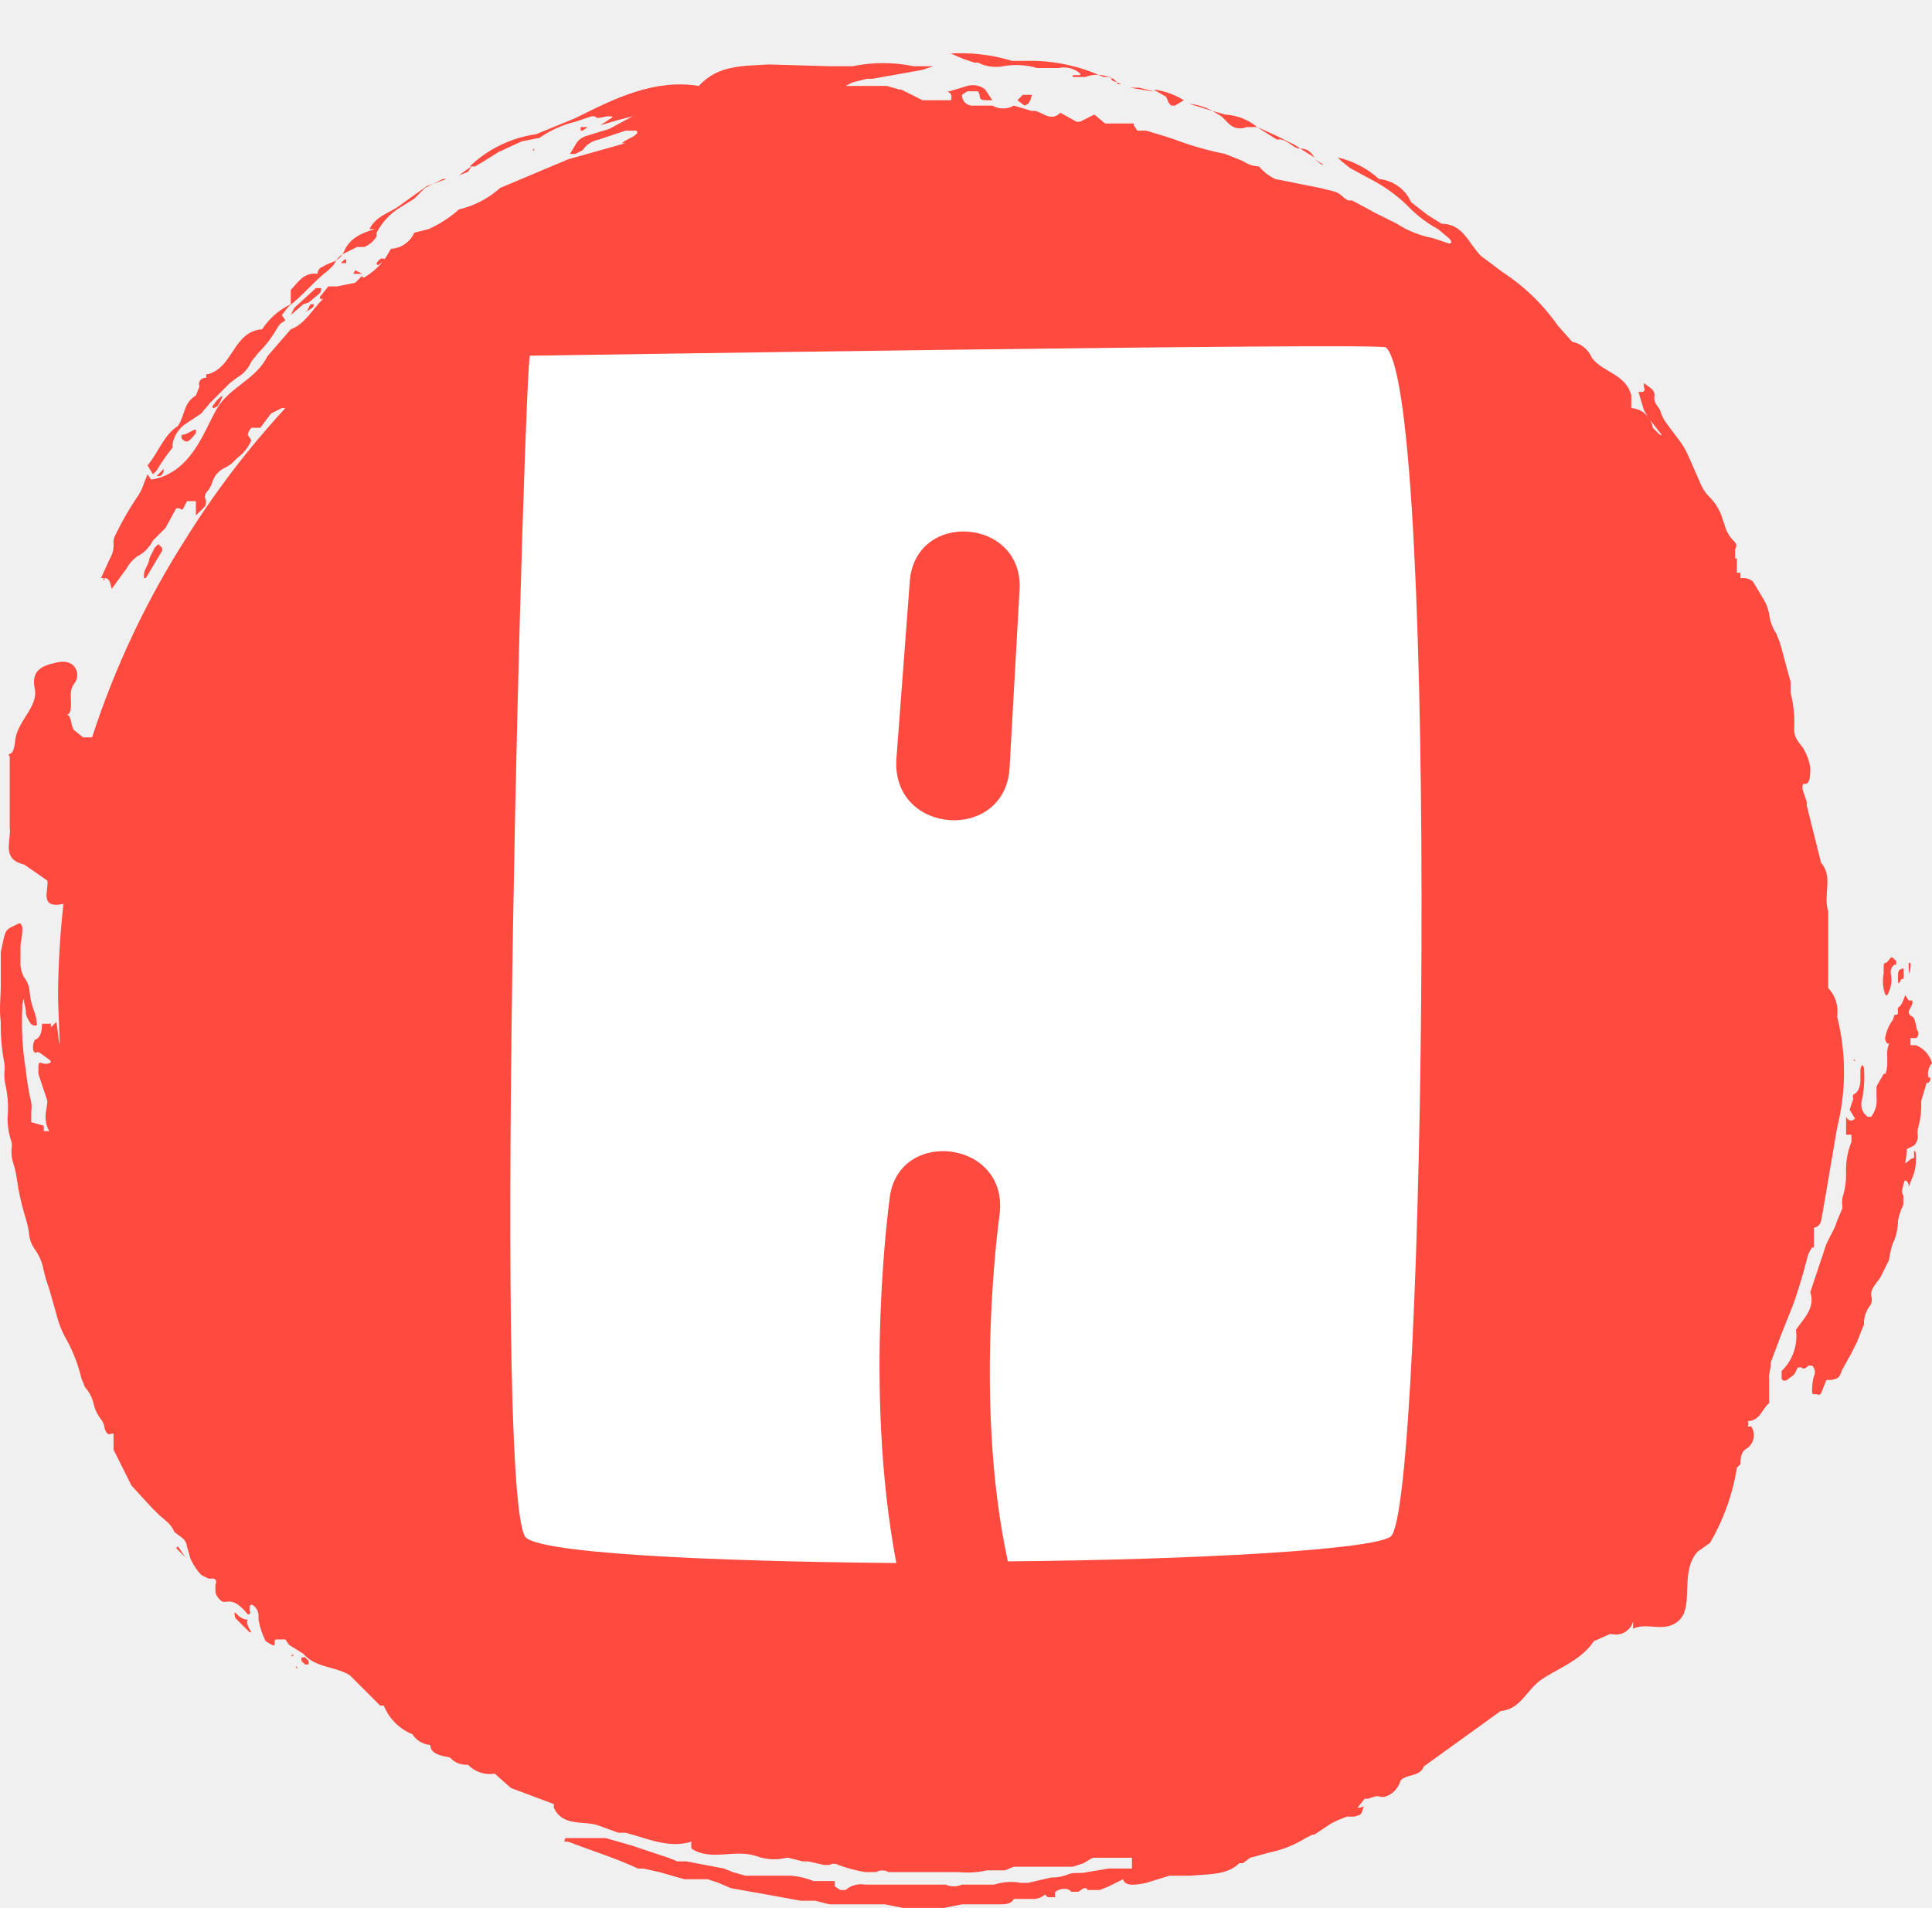
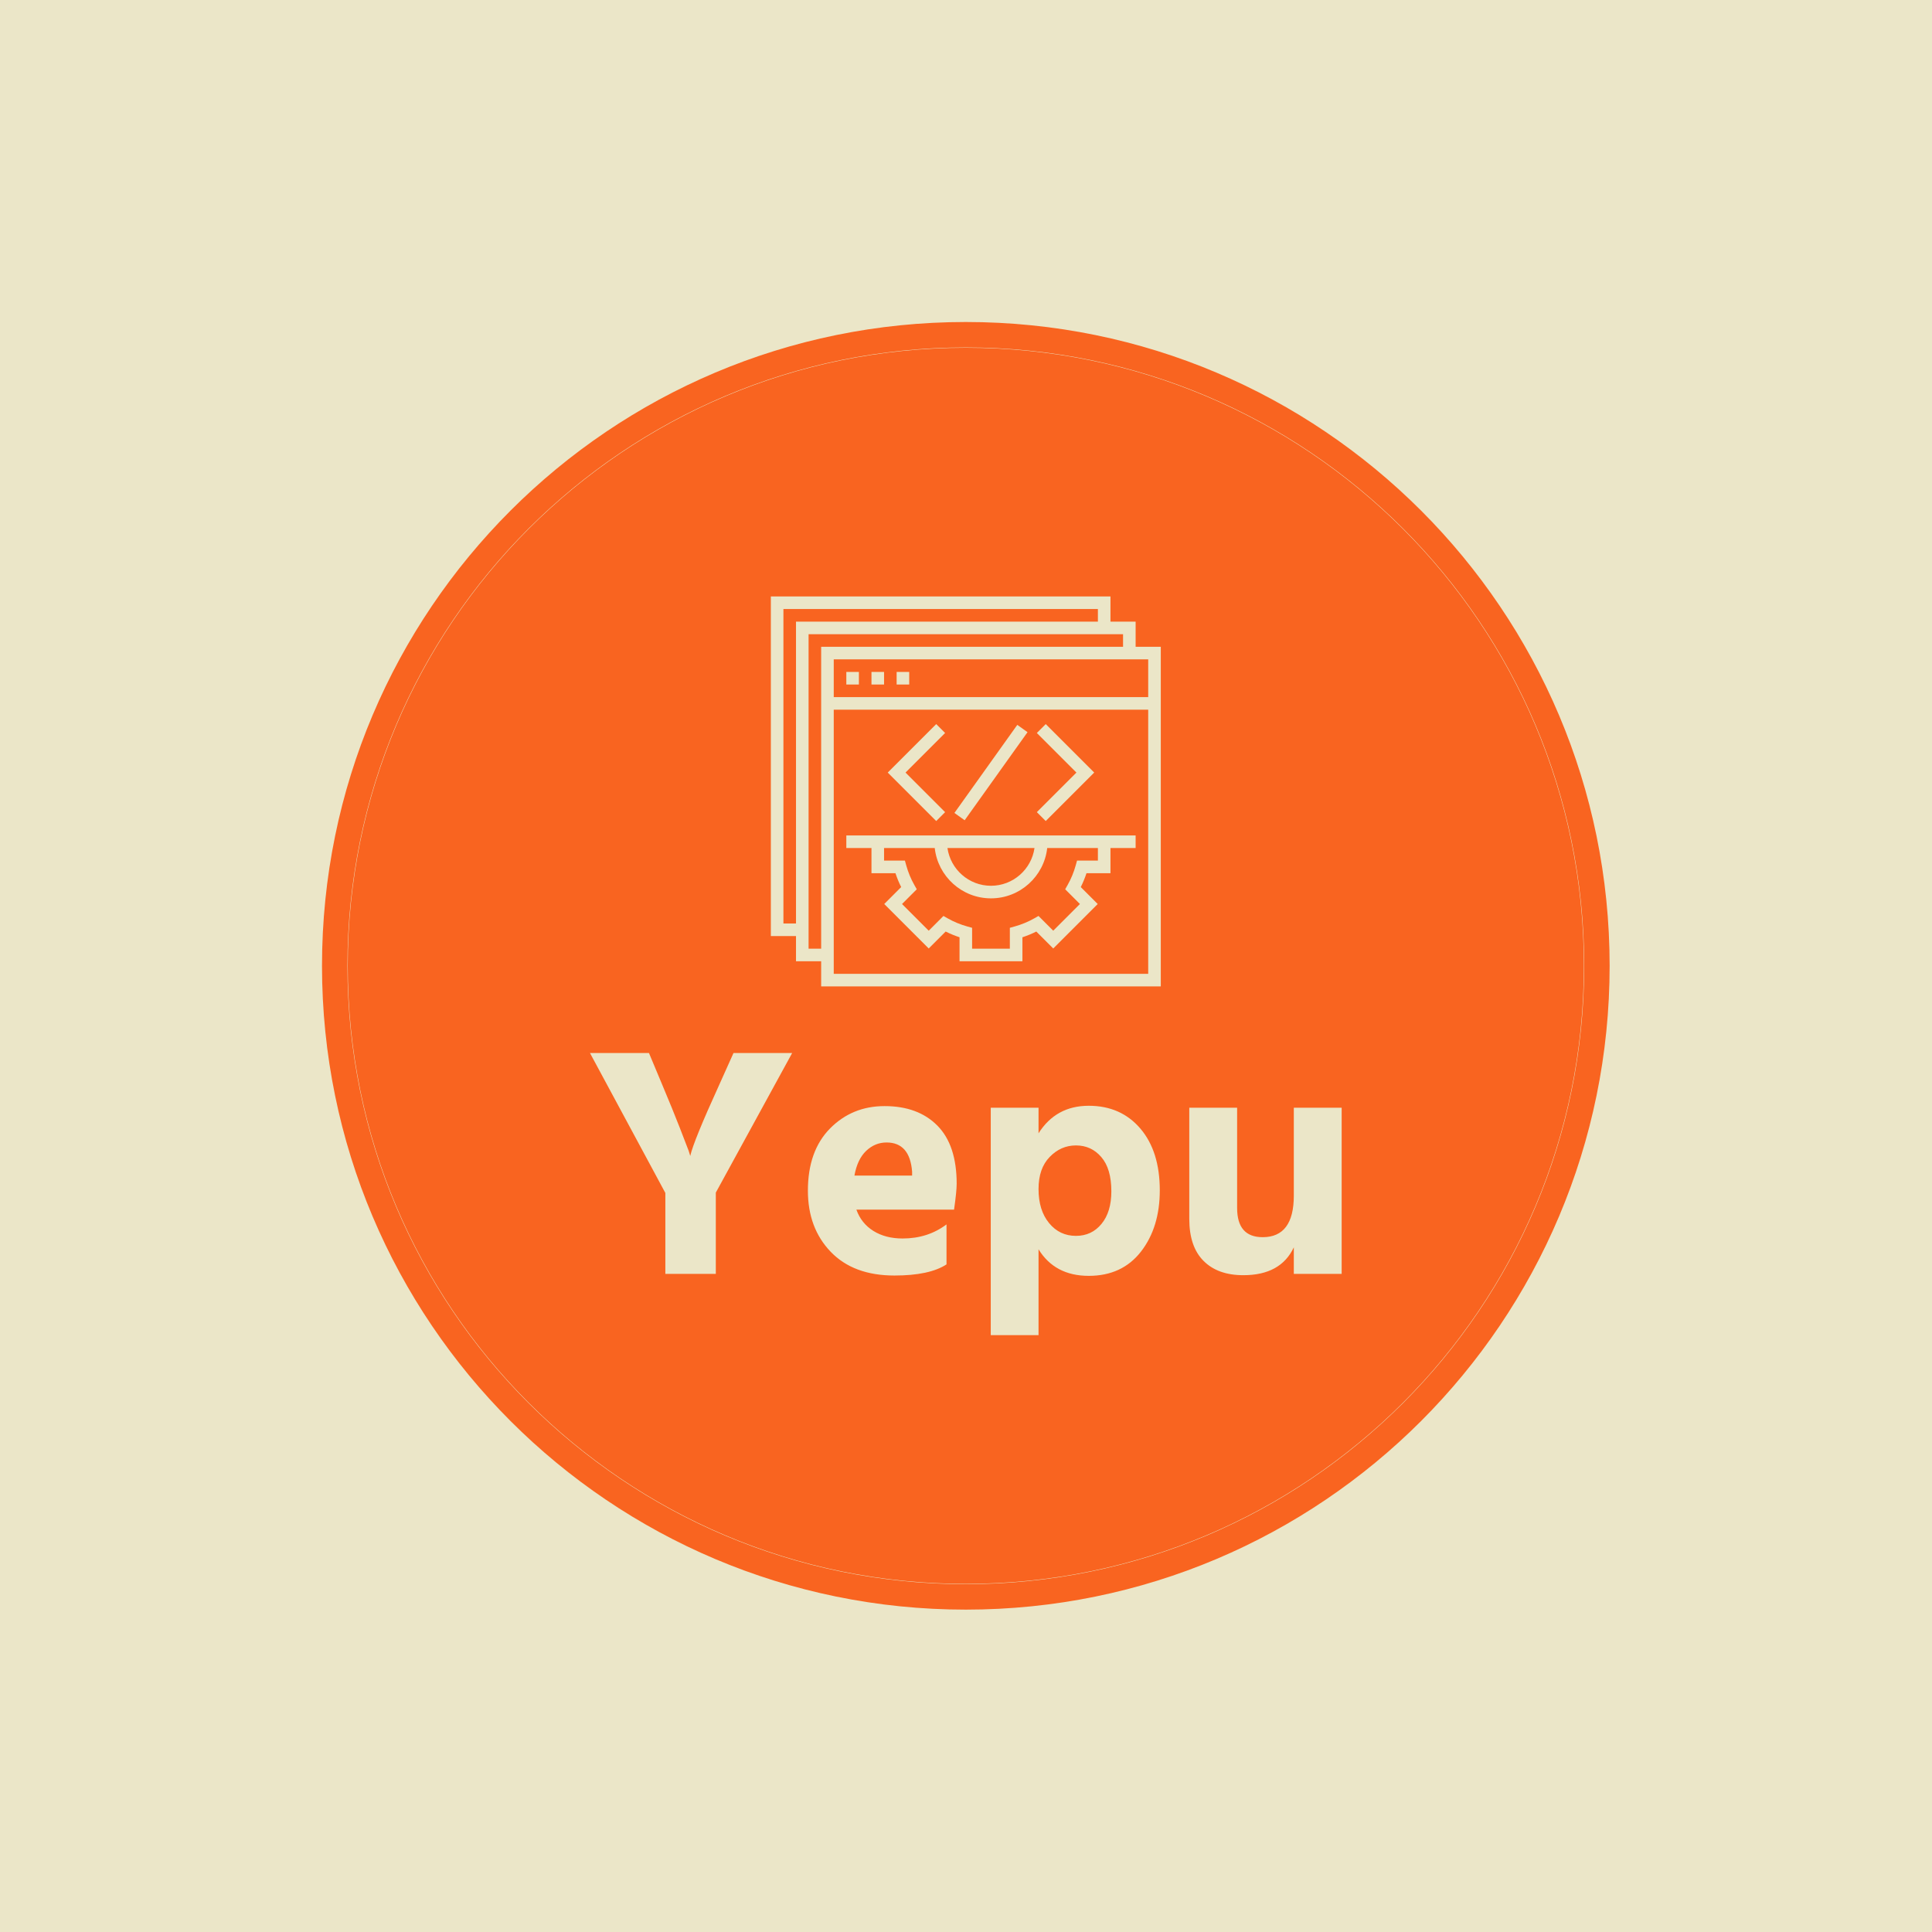
- <svg xmlns="http://www.w3.org/2000/svg" width="308.761" height="304.916" viewBox="0 0 106.008 104.687" class="css-1j8o68f" version="1.1" id="svg23">
-   <defs id="SvgjsDefs2684" />
-   <g id="SvgjsG2685" featurekey="rootContainer" transform="matrix(0.9820593,0,0,0.9820593,-0.05456052,0)" fill="#ff4a3f">
-     <g id="g17">
-       <path d="M19.8 15.3h.5l-.4-.2zm.5.1zm.8-.7c0 .1 0 .1.1.1l.4-.3c-.2-.1-.3-.1-.5.2zm.4-.2zm-4.1 2.3zm-.2.6l.3-.2c.1-.1.1-.2.1-.2h-.2l-.2.4c-.1-.1-.1 0 0 0zm2.2-2.9h-.1l-.2.2h.3zm-2.1 2.4l.6-.5c.1-.1.1-.2.1-.3h-.3l-1.2 1.1-.2.4.7-.6zm-1.1.8z" id="path3" />
-       <path d="M9.7 25v-.2a1.7 1.7 0 0 1 .7-1.1l.9-.6.5-.6.7-.7.4-.4.4-.3a1.9 1.9 0 0 0 .8-.9l.4-.5a5.9 5.9 0 0 0 1-1.3l.2-.3.3-.2-.2-.3.4-.5c.8-.6 1.4-1.4 2.2-2l.3-.3a1.4 1.4 0 0 1 .5-.6l.8-.4h.4a1.4 1.4 0 0 0 .7-.6V13a3.5 3.5 0 0 1 1.3-1.4l.8-.5.2-.2.4-.4 1-.5h.2l-1.1.4-1.4 1c-.6.5-1.4.6-1.8 1.4h.3c-.7.2-1.4.5-1.7 1.2s-.8.6-1.2.9a.4.4 0 0 0-.3.4c-.8-.1-1.1.5-1.5.9v.8a3.9 3.9 0 0 0-1.6 1.4c-1.6.1-1.6 2.1-3 2.5h-.1a.2.2 0 0 0 0 .2c-.3 0-.5.2-.4.5l-.2.5c-.7.4-.6 1.1-1 1.7-.8.5-1.1 1.5-1.7 2.2l.3.5.2-.2a11.6 11.6 0 0 1 .9-1.3zM53.9 3.3l.6.2h.2a2.2 2.2 0 0 0 1.4.2 4.1 4.1 0 0 1 1.9.1h1.2a1.4 1.4 0 0 1 1.2.3.1.1 0 0 1 0 .1H60a.1.1 0 0 0 0 .1h.7a1.8 1.8 0 0 1 1.3 0c.2 0 .1.1.2.2l.5.2h-.2c-.2-.4-.5-.4-.8-.4a9.7 9.7 0 0 0-4.3-.9h-.8A9.8 9.8 0 0 0 53 3h.2zm7.3 3.1zM50.3 4.7zm10.9 1.7h.2-.2zM19 14.7zm32.1-10zm17.6 2.2a.9.9 0 0 0 1 .2h.6a3.1 3.1 0 0 0-1.8-.7l-.7-.2.5.3zm-3.4-1.3c0 .1.1.2.2.3h.2l.5-.3a4.2 4.2 0 0 0-1.7-.6l.7.4zm7.4 2.7l.8.5c-.2-.3-.4-.5-.8-.5z" id="path5" />
-       <path d="M99 76.1l.6-1.6.6-1.5c.2-.5.6-1.8.8-2.6a1.7 1.7 0 0 1 .3-.7h.1v-1.1c.5-.1.4-.6.5-.9l.8-4.7a12.7 12.7 0 0 0 0-6.2 1.9 1.9 0 0 0-.5-1.6v-4.3c-.3-.9.3-1.9-.4-2.7L101 45a.4.4 0 0 0 0-.2l-.2-.6a.5.5 0 0 1 0-.4h.1c.3 0 .3-.5.3-.9a3 3 0 0 0-.4-1.1l-.3-.4a1.1 1.1 0 0 1-.2-.7 6.7 6.7 0 0 0-.2-2v-.6c-.2-.7-.4-1.5-.6-2.2l-.2-.5a2.5 2.5 0 0 1-.4-1.1 2.5 2.5 0 0 0-.3-.8l-.6-1a.8.8 0 0 0-.6-.2h-.1V32h-.2v-.8H97V31a.4.4 0 0 0 0-.1v-.2c.1-.2.1-.3-.1-.5a1.8 1.8 0 0 1-.4-.6l-.2-.6a2.9 2.9 0 0 0-.7-1.2 2.2 2.2 0 0 1-.5-.7l-.7-1.6a4.3 4.3 0 0 0-.6-1l-.6-.8a2.4 2.4 0 0 1-.4-.8l-.2-.3a.6.6 0 0 1-.1-.5.5.5 0 0 0-.2-.4l-.4-.3v.2c.1.2 0 .3-.1.3h-.2l.3 1 .3.5.7.9h-.1l-.2-.2-.2-.2a1.3 1.3 0 0 0-1.2-1.1v-.7c-.3-1.2-1.6-1.3-2.2-2.1a1.5 1.5 0 0 0-1.1-.9l-.8-.9a11.3 11.3 0 0 0-3.1-3l-.8-.6-.4-.3c-.7-.7-1-1.8-2.2-1.8l-.8-.5-.9-.7a2.2 2.2 0 0 0-1.8-1.3 5.1 5.1 0 0 0-2.3-1.2l.2.2.5.4 1.3.7a8.5 8.5 0 0 1 2.1 1.6 6.8 6.8 0 0 0 1.5 1.1l.6.5c.1.1.2.2.1.3H81l-.9-.3a5.6 5.6 0 0 1-2-.8l-1.2-.6-1.3-.7h-.2c-.3-.1-.4-.4-.8-.5l-.8-.2-2.5-.5a2.6 2.6 0 0 1-.9-.7 1.7 1.7 0 0 1-.9-.3l-1-.4a18.1 18.1 0 0 1-2.8-.8l-.6-.2-1-.3h-.5l-.2-.3v-.1h-1.6l-.6-.5-.4.2-.4.2h-.2l-.9-.5c-.6.6-1.1-.2-1.6-.1l-1-.3a1.2 1.2 0 0 1-1.2 0h-1.2a.6.6 0 0 1-.5-.6l.3-.2h.6a.7.7 0 0 1 .1.3c0 .2.2.2.5.2h.2l-.4-.6a1.1 1.1 0 0 0-1-.2l-1 .3H53c.3.2.2.3.2.5h-1.6l-.4-.2-.8-.4h-.1l-.7-.2h-2.3l.4-.2.8-.2h.3l1.7-.3 1.1-.2.6-.2h-1.1a8.4 8.4 0 0 0-3.4 0h-1.3L43 3.6c-1.4.1-2.8 0-3.9 1.2-2.5-.4-4.7.7-6.9 1.8l-2.2.9a6.7 6.7 0 0 0-3.7 1.8h.3l.5-.3.8-.5 1.3-.6 1-.2a6 6 0 0 1 2-.9l.9-.3h.2c.1.2.5 0 .7 0h.2c.1 0 .1.1 0 .1l-.6.4 1-.3.8-.2-1.3.7-1.3.4a1 1 0 0 0-.6.5l-.3.5h.3l.4-.2a1.4 1.4 0 0 1 .9-.6l1.5-.5h.5a.1.1 0 0 1 .1.2c-.2.2-.6.3-.8.5h.2l-3.2.9-3.8 1.6a5.2 5.2 0 0 1-2.3 1.2 6.6 6.6 0 0 1-1.7 1.1l-.8.2a1.5 1.5 0 0 1-1.3.9l-.3.5a3.7 3.7 0 0 1-1.2 1.1h-.1v-.1l-.2.2-.2.2-1 .2h-.5l-.4.5c-.1.1-.1.2 0 .2h.1c-.6.6-1 1.4-1.8 1.7L15 19.9c-.6 1.2-1.8 1.6-2.6 2.6s-1.4 3.9-3.9 4.3l-.2-.3-.2.5a2.7 2.7 0 0 1-.4.8 16.9 16.9 0 0 0-1.2 2.1.8.8 0 0 0-.1.5 1.4 1.4 0 0 1-.2.8l-.5 1.1h.2c.3 0 .3.3.4.6l.8-1.1a2.2 2.2 0 0 1 .6-.7 2 2 0 0 0 .9-.9l.3-.3.4-.4.6-1.1h.2c.1.1.1.1.2 0l.2-.4h.5v.8l.5-.5a.5.5 0 0 0 0-.5.4.4 0 0 1 .1-.3 1.5 1.5 0 0 0 .3-.5 1.3 1.3 0 0 1 .8-.9l.3-.2.3-.3a2.4 2.4 0 0 0 .8-1l-.2-.3c0-.1.1-.3.2-.4h.5l.6-.8.6-.3h.2a48.8 48.8 0 0 0-5.5 7.2h-.1.1a48.4 48.4 0 0 0-5.3 11.2h-.5l-.5-.4c-.2-.2-.1-.7-.4-.9h.1c.3-.5-.1-1.2.3-1.7s.1-1.4-.9-1.2-1.5.5-1.3 1.5-1 1.8-1.1 2.9-.5.5-.3.9v3.9c.1.8-.5 1.8.8 2.1l1.3.9c.1.5-.5 1.6.9 1.3a49.2 49.2 0 0 0-.3 5c0 1.1.1 2.2.1 3.3v-.4c-.1-.4-.1-.8-.2-1.3l-.3.3v-.2h-.5c0 .5-.1.8-.4.9a.9.9 0 0 0-.1.5c0 .1.1.3.2.2s.4.2.7.4-.2.3-.4.2-.2.1-.2.3v.3l.5 1.5c0 .3-.1.6-.1.9a1.7 1.7 0 0 0 .2.8h-.3v-.3l-.7-.2v-.6a1.5 1.5 0 0 0 0-.5 14.6 14.6 0 0 1-.3-1.8 16.6 16.6 0 0 1-.2-3.5.9.9 0 0 1 .1-.5v.2a2.9 2.9 0 0 1 .1.5.8.8 0 0 0 .1.4c.1.2.2.4.4.4s.1-.1.1-.2a2.1 2.1 0 0 0-.1-.5 4.2 4.2 0 0 1-.3-1.3 1.5 1.5 0 0 0-.3-.7 1.6 1.6 0 0 1-.2-.9v-.8c0-.3.1-.6.1-.9a.5.5 0 0 0-.1-.4h-.1c-.8.4-.7.2-1 1.6V55c0 .7-.1 1.4 0 2.1a10.8 10.8 0 0 0 .2 2.3 1.8 1.8 0 0 1 0 .5 3.1 3.1 0 0 0 .1.9 5.9 5.9 0 0 1 .1 1.3 3.9 3.9 0 0 0 .2 1.7 1.2 1.2 0 0 1 0 .4 2.1 2.1 0 0 0 .1.8 4.9 4.9 0 0 1 .2.9 14 14 0 0 0 .5 2.2 5 5 0 0 1 .2 1 1.7 1.7 0 0 0 .3.7 2.9 2.9 0 0 1 .5 1.2 8.5 8.5 0 0 0 .3 1l.4 1.4a5.4 5.4 0 0 0 .6 1.5 8.5 8.5 0 0 1 .8 2.1l.2.5a2.1 2.1 0 0 1 .5 1 2.1 2.1 0 0 0 .4.8 1 1 0 0 1 .2.5c.1.3.2.4.4.3h.1v.9l.5 1 .5 1 1.1 1.2.4.4c.3.3.7.5.9 1l.4.3a.7.7 0 0 1 .3.5l.2.7a3.3 3.3 0 0 0 .6.9l.4.2h.3a.2.2 0 0 1 .1.3 2.5 2.5 0 0 0 0 .5.9.9 0 0 0 .4.5h.2c.4-.1.8.2 1.2.7h.1c0-.1.1-.1 0-.2v-.2c0-.1.1-.2.2-.1a.7.7 0 0 1 .3.6v.2a4.3 4.3 0 0 0 .4 1.2c.5.3.5.3.5.1s0-.2.2-.2h.4l.2.3.8.5c.7.8 1.8.7 2.6 1.2l1.7 1.7h.2a2.9 2.9 0 0 0 1.6 1.6 1.3 1.3 0 0 0 1 .6c0 .5.6.6 1.1.7a1.2 1.2 0 0 0 .8.4h.2a1.7 1.7 0 0 0 1.5.5l.9.8 2.4.9v.2c.5 1.1 1.7.7 2.5 1l1.1.4h.4c1.2.3 2.4.9 3.7.5a.7.7 0 0 0 0 .4c1.1.7 2.4 0 3.6.4a2.9 2.9 0 0 0 1.7.1h.1l.8.2h.3l.9.2h.3a.5.5 0 0 1 .5 0 7.9 7.9 0 0 0 1.5.4h.6a.7.7 0 0 1 .7 0h3.9a5 5 0 0 0 1.6-.1h1l.5-.2H60l.6-.2.5-.3h2.2v.6H62l-1.2.2c-.4.1-.7 0-1 .1a2.4 2.4 0 0 1-1 .2l-1.3.3h-.4a3.1 3.1 0 0 0-1.5.1h-1.8a1.1 1.1 0 0 1-.9 0h-4.5a1.3 1.3 0 0 0-1.1.3H47l-.3-.2v-.3h-1.2a4.1 4.1 0 0 0-1.3-.3h-2.5l-.7-.2-.5-.2-2.1-.4h-.5l-.5-.2-2.1-.7-1.4-.4h-2.2c-.1 0-.1.1-.1.2h.2c1.3.5 2.6.9 3.9 1.5h.3l.9.2 1.4.4h1.3l.6.2.7.3 1.7.3 1.1.2 1.1.2h.8l.8.2h3.1l1 .2h2.3l1-.2H56c.4 0 .6-.1.7-.3h1a1 1 0 0 0 .8-.3c-.1.1 0 .1.1.2h.4v-.2c0-.1 0-.1.2-.2s.6-.1.7.1h.4l.3-.2c.2 0 .2 0 .2.1h.7l.5-.2.8-.4c.1.3.4.4 1.3.2l1.3-.4h1.2c.9-.1 2 0 2.7-.7h.2l.4-.3 1.1-.3a6.1 6.1 0 0 0 2-.8l.4-.2h.1l.9-.6.4-.2.5-.2h.4c.4-.1.4-.1.5-.4s0-.1-.2-.1h-.1l.4-.5h.2c.3-.1.5-.2.7-.1h.2a1.3 1.3 0 0 0 .9-.9c.3-.4 1.1-.2 1.3-.8l4.3-3.1c1.1-.1 1.4-1.1 2.2-1.7s2.3-1.1 3-2.2l.9-.4h.1a1 1 0 0 0 1.2-.7v.4c.8-.4 1.8.3 2.6-.5s0-2.7 1-3.8l.7-.5a12.1 12.1 0 0 0 1.5-4.2l.2-.2c0-.3 0-.7.4-.9a.9.9 0 0 0 .2-1.2h-.2a.3.3 0 0 0 0-.3c.7 0 .8-.7 1.2-1V77a.5.5 0 0 1 0-.2 3.8 3.8 0 0 0 .1-.7zM5.9 32.2z" id="path7" />
-       <path d="M26.4 9.3l-.3.2-.4.3.5-.2zm6.1-2h.1l.3-.2h-.4zm-2.6 1l-.1.1h.1v-.1zm-1.5 1.4zm1.3-.2zm-6.3 3.1zM9.2 26.2l-.4.4H9a.4.4 0 0 0 .2-.4zm3-3.5a2.1 2.1 0 0 0 .3-.6 1.5 1.5 0 0 0-.5.5c-.1.1-.1.2 0 .2zM11 24.2V24c-.2 0-.5.3-.8.3v.2c.3.3.4.2.8-.3zm3 66.2zM73.9 9.2h.1l-.5-.3zm-2.5-1.4c.5-.1.8.4 1.2.5h.1l-.3-.2-1-.5-1.1-.5.3.2zM52.8 3.1zm11.7 2h-.1l-1.2-.2h.5zm2 .7l1.3.4a3.3 3.3 0 0 0-1.3-.4zm-9 0a1 1 0 0 0 .2-.5h-.5l-.3.3.4.3zm9 1.6zM49.9 4.2zm2.9.7zM48.5 4zm13.8 2.1a.5.5 0 0 0 0 .1zm44.8 52.3h-.3V58h.3c.1 0 .2-.3.1-.4s-.1-.7-.3-.8a.3.3 0 0 1-.2-.3l.2-.4a.4.4 0 0 0 0-.2h-.2l-.2-.3c-.1.3-.2.6-.4.7a.5.5 0 0 0 0 .2c0 .1 0 .2-.1.2h-.1a1.1 1.1 0 0 1-.1.3 2.3 2.3 0 0 0-.4.9.4.4 0 0 0 .1.4h.1a1.7 1.7 0 0 0-.1.8v.4a1.8 1.8 0 0 1-.1.5h-.1l-.4.7v.6a1.5 1.5 0 0 1-.3 1.1h-.2l-.2-.2a.9.9 0 0 1-.1-.8 6.5 6.5 0 0 0 .1-1.7c0-.1-.1-.2-.1-.2a.5.5 0 0 0-.1.3v.6c0 .2-.1.6-.3.7s-.1.2-.1.3l-.2.6.3.5c-.2.2-.4.1-.5-.1v1h.3v.4a4.2 4.2 0 0 0-.3 1.4 3.3 3.3 0 0 0 0 .4 4 4 0 0 1-.2 1.3 2 2 0 0 0 0 .6l-.3.7a3.2 3.2 0 0 1-.3.7l-.3.6-.9 2.7c.3.9-.4 1.5-.8 2.1a2.7 2.7 0 0 1-.8 2.3v.4c0 .1.1.2.3.1l.4-.3.2-.4h.2c.1.1.2.1.4-.1h.2a.5.5 0 0 1 .1.6 2.9 2.9 0 0 0-.1.8c0 .1 0 .2.1.2h.2c.1.1.2 0 .3-.3l.2-.5h.3c.4-.1.4-.1.6-.6l.5-.9.3-.6.4-1a1.6 1.6 0 0 1 .3-1 .6.6 0 0 0 .1-.6c0-.2 0-.3.2-.6l.3-.4.5-1a4.7 4.7 0 0 1 .2-.9 3 3 0 0 0 .3-1.3 3.8 3.8 0 0 1 .3-.9v-.5c-.1-.2-.1-.2 0-.6s.1-.2.2-.2a.4.4 0 0 1 .1.3l.2-.5a2.3 2.3 0 0 0 .2-.9v-.3c0-.1 0-.3-.1-.3v.4c-.2 0-.3.2-.5.3a6.4 6.4 0 0 0 .1-.8l.4-.2a.7.7 0 0 0 .2-.6 1.4 1.4 0 0 1 0-.3 4.8 4.8 0 0 0 .2-1.4v-.2l.3-1h.1a.3.3 0 0 0 .1-.3h-.1a.9.9 0 0 1 .2-.8 1.5 1.5 0 0 0-.9-1zm-1.2 7.8zm-.2-9.9zm0 0zM9.1 30.8a.3.3 0 0 0 0-.2l-.2-.2-.2.2-.3.6c0 .3-.3.6-.3.9v.2h.1zm96.3 24.8h.1a1.7 1.7 0 0 0 .2-1.2.5.5 0 0 1 .2-.5h.1v-.2l-.2-.2h-.1c-.1.1-.2.3-.3.3s-.1.1-.1.3v.3a2.2 2.2 0 0 0 .1 1.2zM13.2 90.1c-.1 0 0 .2 0 .3l.8.8h.1c-.2-.3-.3-.6-.2-.7a.9.9 0 0 1-.5-.2zm.8.3zm92.3-35.7h.1a2 2 0 0 0 0-.6c-.3.1-.3.1-.3.6s.1.1.2 0z" id="path9" />
-       <path d="M106.7 62a.6.6 0 0 0 .1-.5c0-.1-.1-.2-.1-.1h-.2v.2c0 .4.1.5.2.4zm.1-8.2h-.1v.6a1 1 0 0 0 .1-.6zM17.1 92.6h-.2v.2l.2.2h.2v-.2zm86.6-33.3c0-.1 0-.1-.1-.1zM9.9 86.5l.5.5-.4-.6z" id="path11" />
-       <circle cx="10.5" cy="87.1" transform="rotate(-24.8 10.4 87.159)" id="circle13" />
-       <path d="M9.7 30.1h-.1v.2-.2h.1zm83.2-6.6l-.2-.3h-.1zm-14.7 77.1zM5.9 32.2zm-.1.2a.3.3 0 0 0 .1-.2v.2zm1.9-4.9zM61.5 2.4zm42.8 58.2v.1-.1zM16.4 92.5h-.1c.1.1.2 0 .1-.1zm.2.7h.1l-.1-.1v.1zm73.9-71.3zm15.2 34.4zM14.6 91.7zm92.1-37zm-.8 11.4zM34.6 0z" id="path15" />
-     </g>
-   </g>
-   <g id="SvgjsG2686" featurekey="nameFeature-0" transform="matrix(2.284354,0,0,2.284354,27.98006,-5.60952)" fill="#ffffff">
-     <path d="M9.6 16.48 l-0.32 4.24 c-0.08 1.8 2.6 1.96 2.72 0.2 l0.24 -4.28 c0.12 -1.76 -2.56 -1.96 -2.64 -0.16 z M0.48 11 l0 0 c0.04 0 20.48 -0.32 20.56 -0.2 c1.28 1.12 0.96 27.8 0.12 28.56 c-0.4 0.32 -4.64 0.56 -9.2 0.6 c-0.84 -3.84 -0.2 -8.32 -0.2 -8.32 c0.24 -1.8 -2.44 -2.12 -2.64 -0.4 c0 0.04 -0.64 4.52 0.16 8.76 c-4.56 -0.04 -8.68 -0.24 -8.92 -0.64 c-0.8 -1.44 0 -28.28 0.12 -28.36 z" id="path20" />
+ <svg xmlns="http://www.w3.org/2000/svg" version="1.1" width="1500" height="1500" viewBox="0 0 1500 1500">
+   <rect width="1500" height="1500" fill="#ebe6c8" />
+   <g transform="matrix(0.6666667,0,0,0.6666667,249.8578,249.8578)">
+     <svg viewBox="0 0 334 334" data-background-color="#ebe6c8" preserveAspectRatio="xMidYMid meet" height="1500" width="1500">
+       <g id="tight-bounds" transform="matrix(1,0,0,1,0.0475,0.0475)">
+         <svg viewBox="0 0 333.905 333.905" height="333.905" width="333.905">
+           <g>
+             <svg />
+           </g>
+           <g>
+             <svg viewBox="0 0 333.905 333.905" height="333.905" width="333.905">
+               <g>
+                 <path d="M0 166.952c0-92.205 74.747-166.952 166.952-166.952 92.205 0 166.952 74.747 166.953 166.952 0 92.205-74.747 166.952-166.953 166.953-92.205 0-166.952-74.747-166.952-166.953zM166.952 327.306c88.561 0 160.354-71.793 160.354-160.354 0-88.561-71.793-160.354-160.354-160.354-88.561 0-160.354 71.793-160.354 160.354 0 88.561 71.793 160.354 160.354 160.354z" data-fill-palette-color="tertiary" fill="#f96420" stroke="transparent" />
+                 <ellipse rx="160.274" ry="160.274" cx="166.952" cy="166.952" fill="#f96420" stroke="transparent" stroke-width="0" fill-opacity="1" data-fill-palette-color="tertiary" />
+               </g>
+               <g transform="matrix(1,0,0,1,69.4804,71.17305)">
+                 <svg viewBox="0 0 194.944 191.558" height="191.558" width="194.944">
+                   <g>
+                     <svg viewBox="0 0 194.944 191.558" height="191.558" width="194.944">
+                       <g>
+                         <svg viewBox="0 0 213.158 209.457" height="191.558" width="194.944">
+                           <g transform="matrix(1,0,0,1,0,129.4527)">
+                             <svg viewBox="0 0 213.158 80.004" height="80.004" width="213.158">
+                               <g id="textblocktransform">
+                                 <svg viewBox="0 0 213.158 80.004" height="80.004" width="213.158" id="textblock">
+                                   <g>
+                                     <svg viewBox="0 0 213.158 80.004" height="80.004" width="213.158">
+                                       <g transform="matrix(1,0,0,1,0,0)">
+                                         <svg width="213.158" viewBox="0.65 -33.7 114.69 43.05" height="80.004" data-palette-color="#ebe6c8">
+                                           <path d="M22.55-33.7L31.5-33.7 19.85-12.4 19.85 0 12.15 0 12.15-12.35 0.65-33.7 9.65-33.7 11.7-28.8Q13.3-25 14.35-22.3 15.4-19.6 15.7-18.8L15.7-18.8 15.95-18Q16.45-20.25 20.35-28.8L20.35-28.8 22.55-33.7ZM41-15L49.8-15 49.8-15.6Q49.45-20.05 45.9-20.05L45.9-20.05Q44.15-20.05 42.8-18.78 41.45-17.5 41-15L41-15ZM55.05-7.55L55.05-7.55 55.05-1.45Q52.45 0.25 47.1 0.25L47.1 0.25Q40.85 0.25 37.37-3.38 33.9-7 33.9-12.7L33.9-12.7Q33.9-18.75 37.27-22.18 40.65-25.6 45.6-25.6L45.6-25.6Q50.7-25.6 53.65-22.63 56.6-19.65 56.6-13.75L56.6-13.75Q56.6-12.6 56.2-9.8L56.2-9.8 41.3-9.8Q42.05-7.7 43.9-6.55 45.75-5.4 48.35-5.4L48.35-5.4Q52.2-5.4 55.05-7.55ZM74.8-5.8L74.8-5.8Q77.2-5.8 78.7-7.63 80.2-9.45 80.2-12.6L80.2-12.6Q80.2-16.05 78.67-17.82 77.15-19.6 74.8-19.6L74.8-19.6Q72.5-19.6 70.8-17.85 69.09-16.1 69.09-12.95L69.09-12.95Q69.09-9.7 70.7-7.75 72.3-5.8 74.8-5.8ZM61.8-25.35L69.09-25.35 69.09-21.45Q71.75-25.65 76.75-25.65L76.75-25.65Q81.65-25.65 84.62-22.18 87.59-18.7 87.59-12.75L87.59-12.75Q87.59-7.1 84.72-3.4 81.84 0.3 76.75 0.3L76.75 0.3Q71.59 0.3 69.09-3.75L69.09-3.75 69.09 9.35 61.8 9.35 61.8-25.35ZM108.04-11.95L108.04-25.35 115.34-25.35 115.34 0 108.04 0 108.04-4.05Q106.04 0.2 100.34 0.2L100.34 0.2Q96.44 0.2 94.27-1.98 92.09-4.15 92.09-8.4L92.09-8.4 92.09-25.35 99.39-25.35 99.39-10.05Q99.39-5.6 103.29-5.6L103.29-5.6Q108.04-5.6 108.04-11.95L108.04-11.95Z" opacity="1" transform="matrix(1,0,0,1,0,0)" fill="#ebe6c8" class="wordmark-text-0" data-fill-palette-color="quaternary" id="text-0" />
+                                         </svg>
+                                       </g>
+                                     </svg>
+                                   </g>
+                                 </svg>
+                               </g>
+                             </svg>
+                           </g>
+                           <g transform="matrix(1,0,0,1,51.29638,0)">
+                             <svg viewBox="0 0 110.566 110.566" height="110.566" width="110.566">
+                               <g>
+                                 <svg version="1.1" x="0" y="0" viewBox="1 1 62 62" style="enable-background:new 0 0 64 64;" xml:space="preserve" height="110.566" width="110.566" class="icon-icon-0" data-fill-palette-color="quaternary" id="icon-0">
+                                   <g fill="#ebe6c8" data-fill-palette-color="quaternary">
+                                     <path d="M59 9V5h-4V1H1v54h4v4h4v4h54V9H59zM61 17H11v-6h50V17zM3 53V3h50v2H5v48H3zM7 57V7h50v2H9v48H7zM11 61V19h50v42H11z" fill="#ebe6c8" data-fill-palette-color="quaternary" />
+                                     <rect x="13" y="13" width="2" height="2" fill="#ebe6c8" data-fill-palette-color="quaternary" />
+                                     <rect x="17" y="13" width="2" height="2" fill="#ebe6c8" data-fill-palette-color="quaternary" />
+                                     <rect x="21" y="13" width="2" height="2" fill="#ebe6c8" data-fill-palette-color="quaternary" />
+                                     <path d="M13 41h4v4h3.813c0.25 0.762 0.554 1.499 0.91 2.205l-2.694 2.694 7.071 7.071 2.694-2.694c0.706 0.355 1.444 0.66 2.206 0.91V59h10v-3.813c0.762-0.25 1.5-0.555 2.206-0.91l2.694 2.694 7.071-7.071-2.694-2.694c0.356-0.706 0.66-1.443 0.91-2.205H55v-4h4v-2H13V41zM53 43h-3.317l-0.203 0.733c-0.308 1.116-0.747 2.179-1.305 3.16l-0.376 0.662 2.343 2.344-4.243 4.243-2.343-2.344-0.662 0.377c-0.981 0.557-2.045 0.996-3.161 1.305L39 53.684V57h-6v-3.316l-0.733-0.203c-1.116-0.309-2.18-0.748-3.161-1.305l-0.662-0.377-2.343 2.344-4.243-4.243 2.343-2.344-0.376-0.662c-0.558-0.981-0.997-2.044-1.305-3.16L22.317 43H19v-2h8.059c0.5 4.493 4.317 8 8.941 8s8.442-3.507 8.941-8H53V43zM29.08 41h13.84c-0.488 3.386-3.401 6-6.92 6S29.568 44.386 29.08 41z" fill="#ebe6c8" data-fill-palette-color="quaternary" />
+                                     <polygon points="28.707,35.293 22.414,29 28.707,22.707 27.293,21.293 19.586,29 27.293,36.707  " fill="#ebe6c8" data-fill-palette-color="quaternary" />
+                                     <polygon points="44.707,36.707 52.414,29 44.707,21.293 43.293,22.707 49.586,29 43.293,35.293  " fill="#ebe6c8" data-fill-palette-color="quaternary" />
+                                     <rect x="27.398" y="28" transform="matrix(0.581 -0.8139 0.8139 0.581 -8.5193 41.4511)" width="17.205" height="2" fill="#ebe6c8" data-fill-palette-color="quaternary" />
+                                   </g>
+                                 </svg>
+                               </g>
+                             </svg>
+                           </g>
+                           <g />
+                         </svg>
+                       </g>
+                     </svg>
+                   </g>
+                 </svg>
+               </g>
+             </svg>
+           </g>
+           <defs />
+         </svg>
+         <rect width="333.905" height="333.905" fill="none" stroke="none" visibility="hidden" />
+       </g>
+     </svg>
  </g>
</svg>
